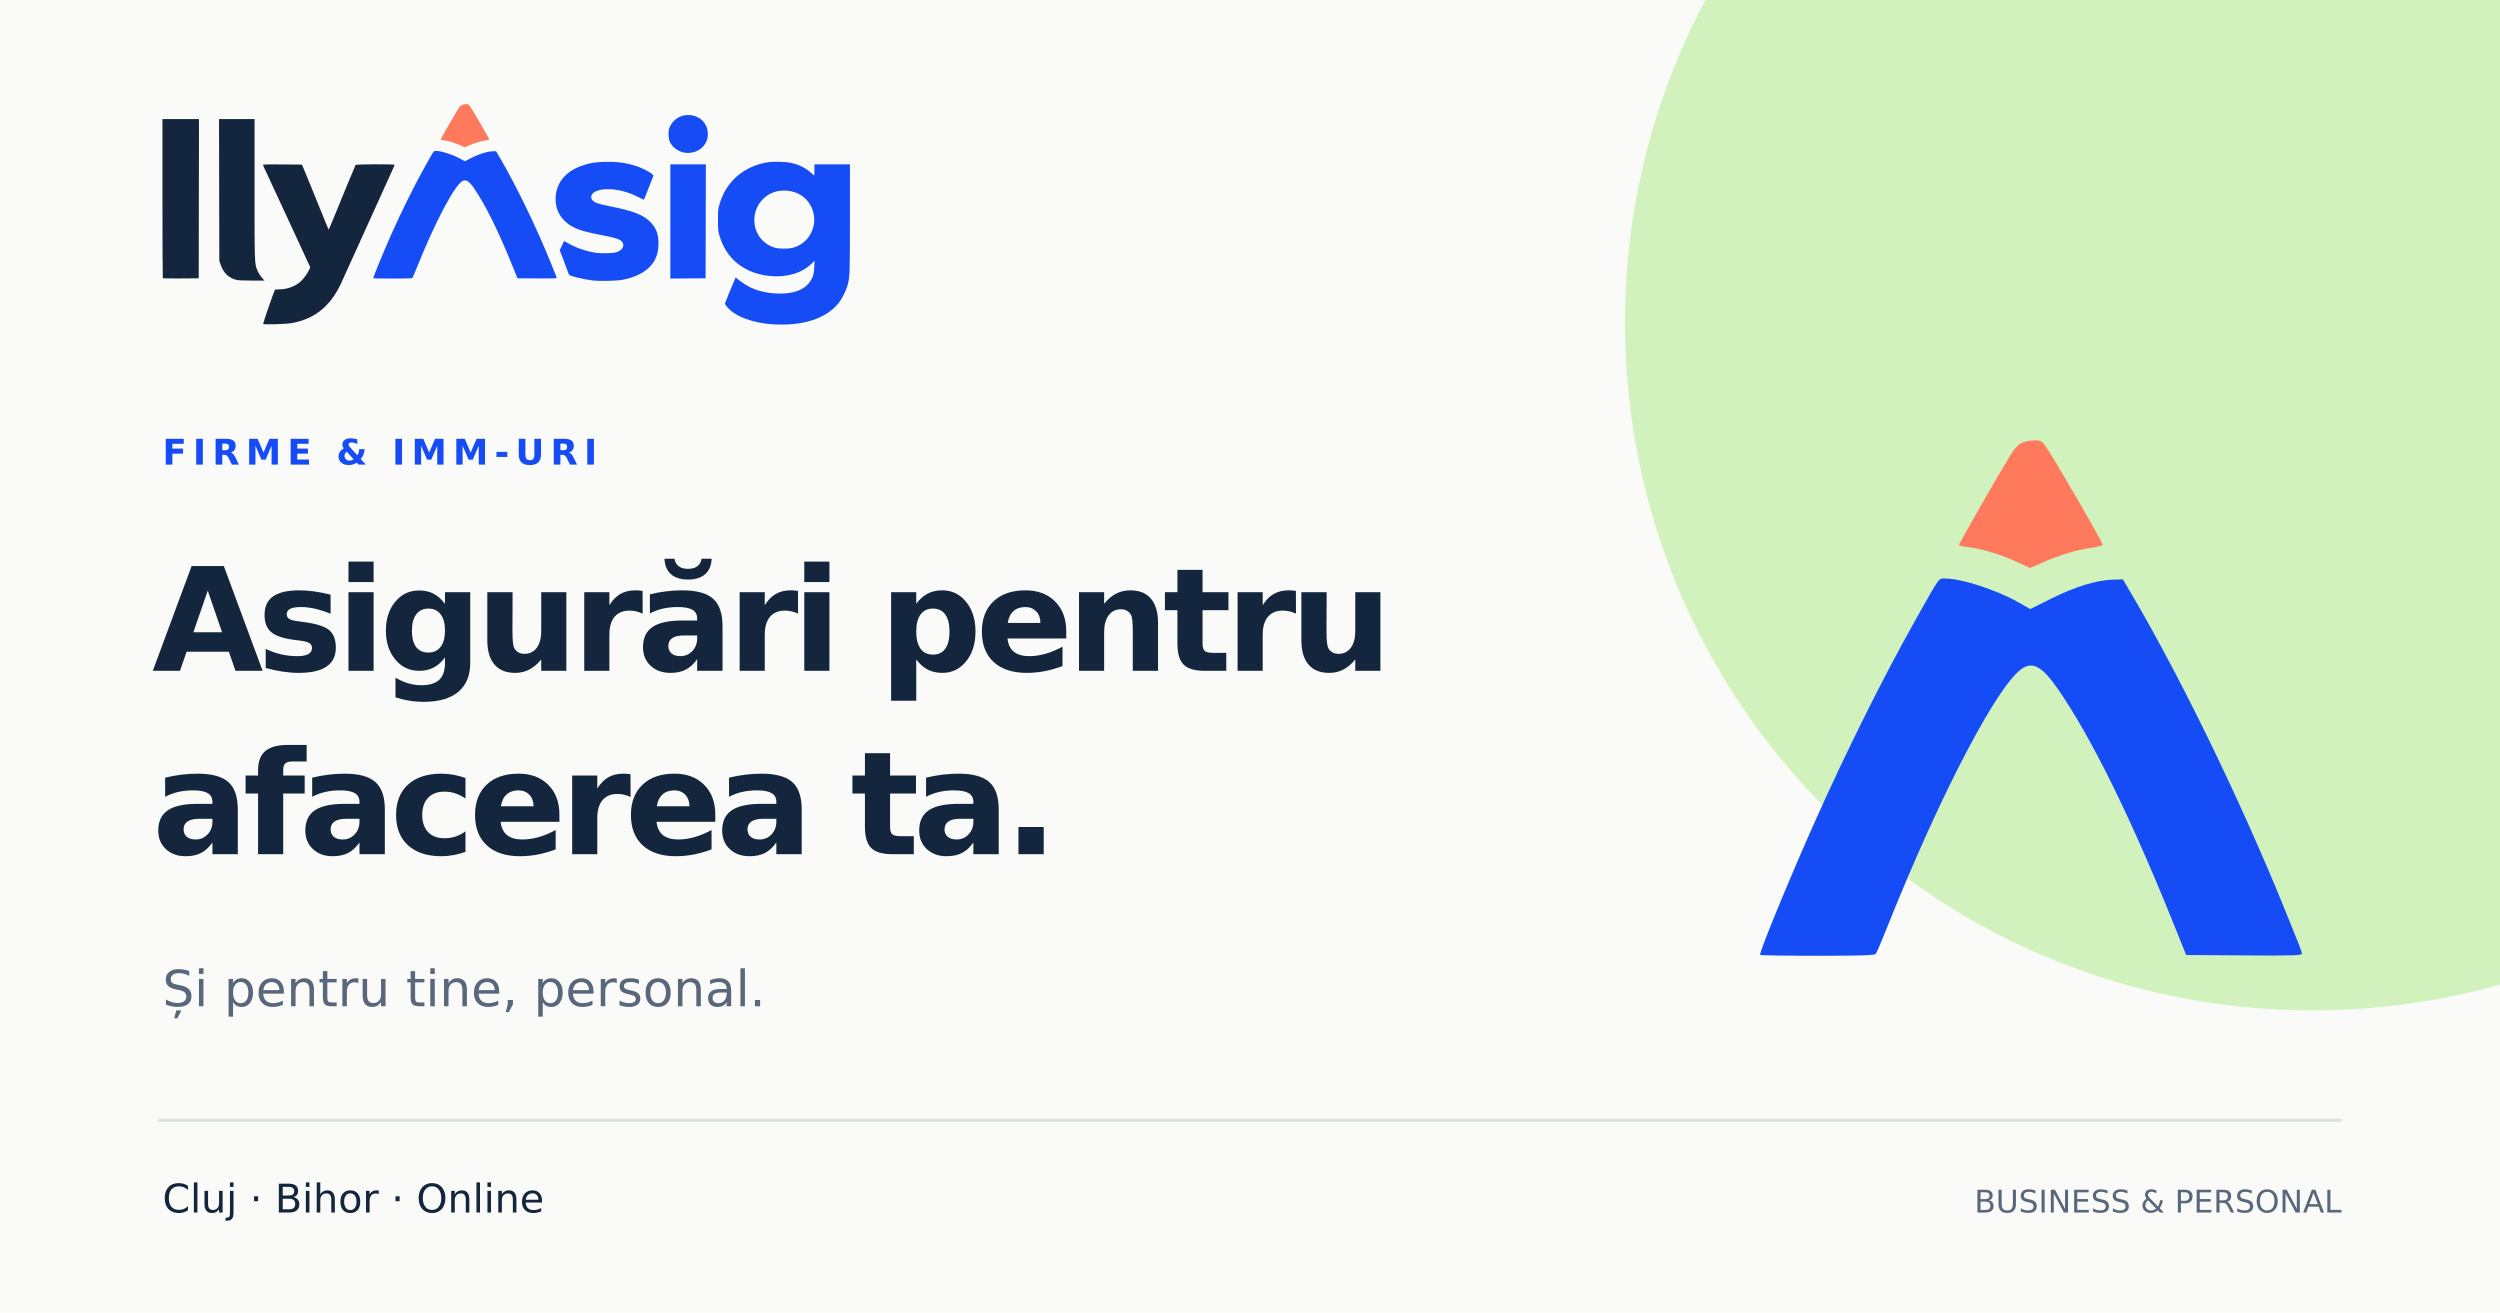
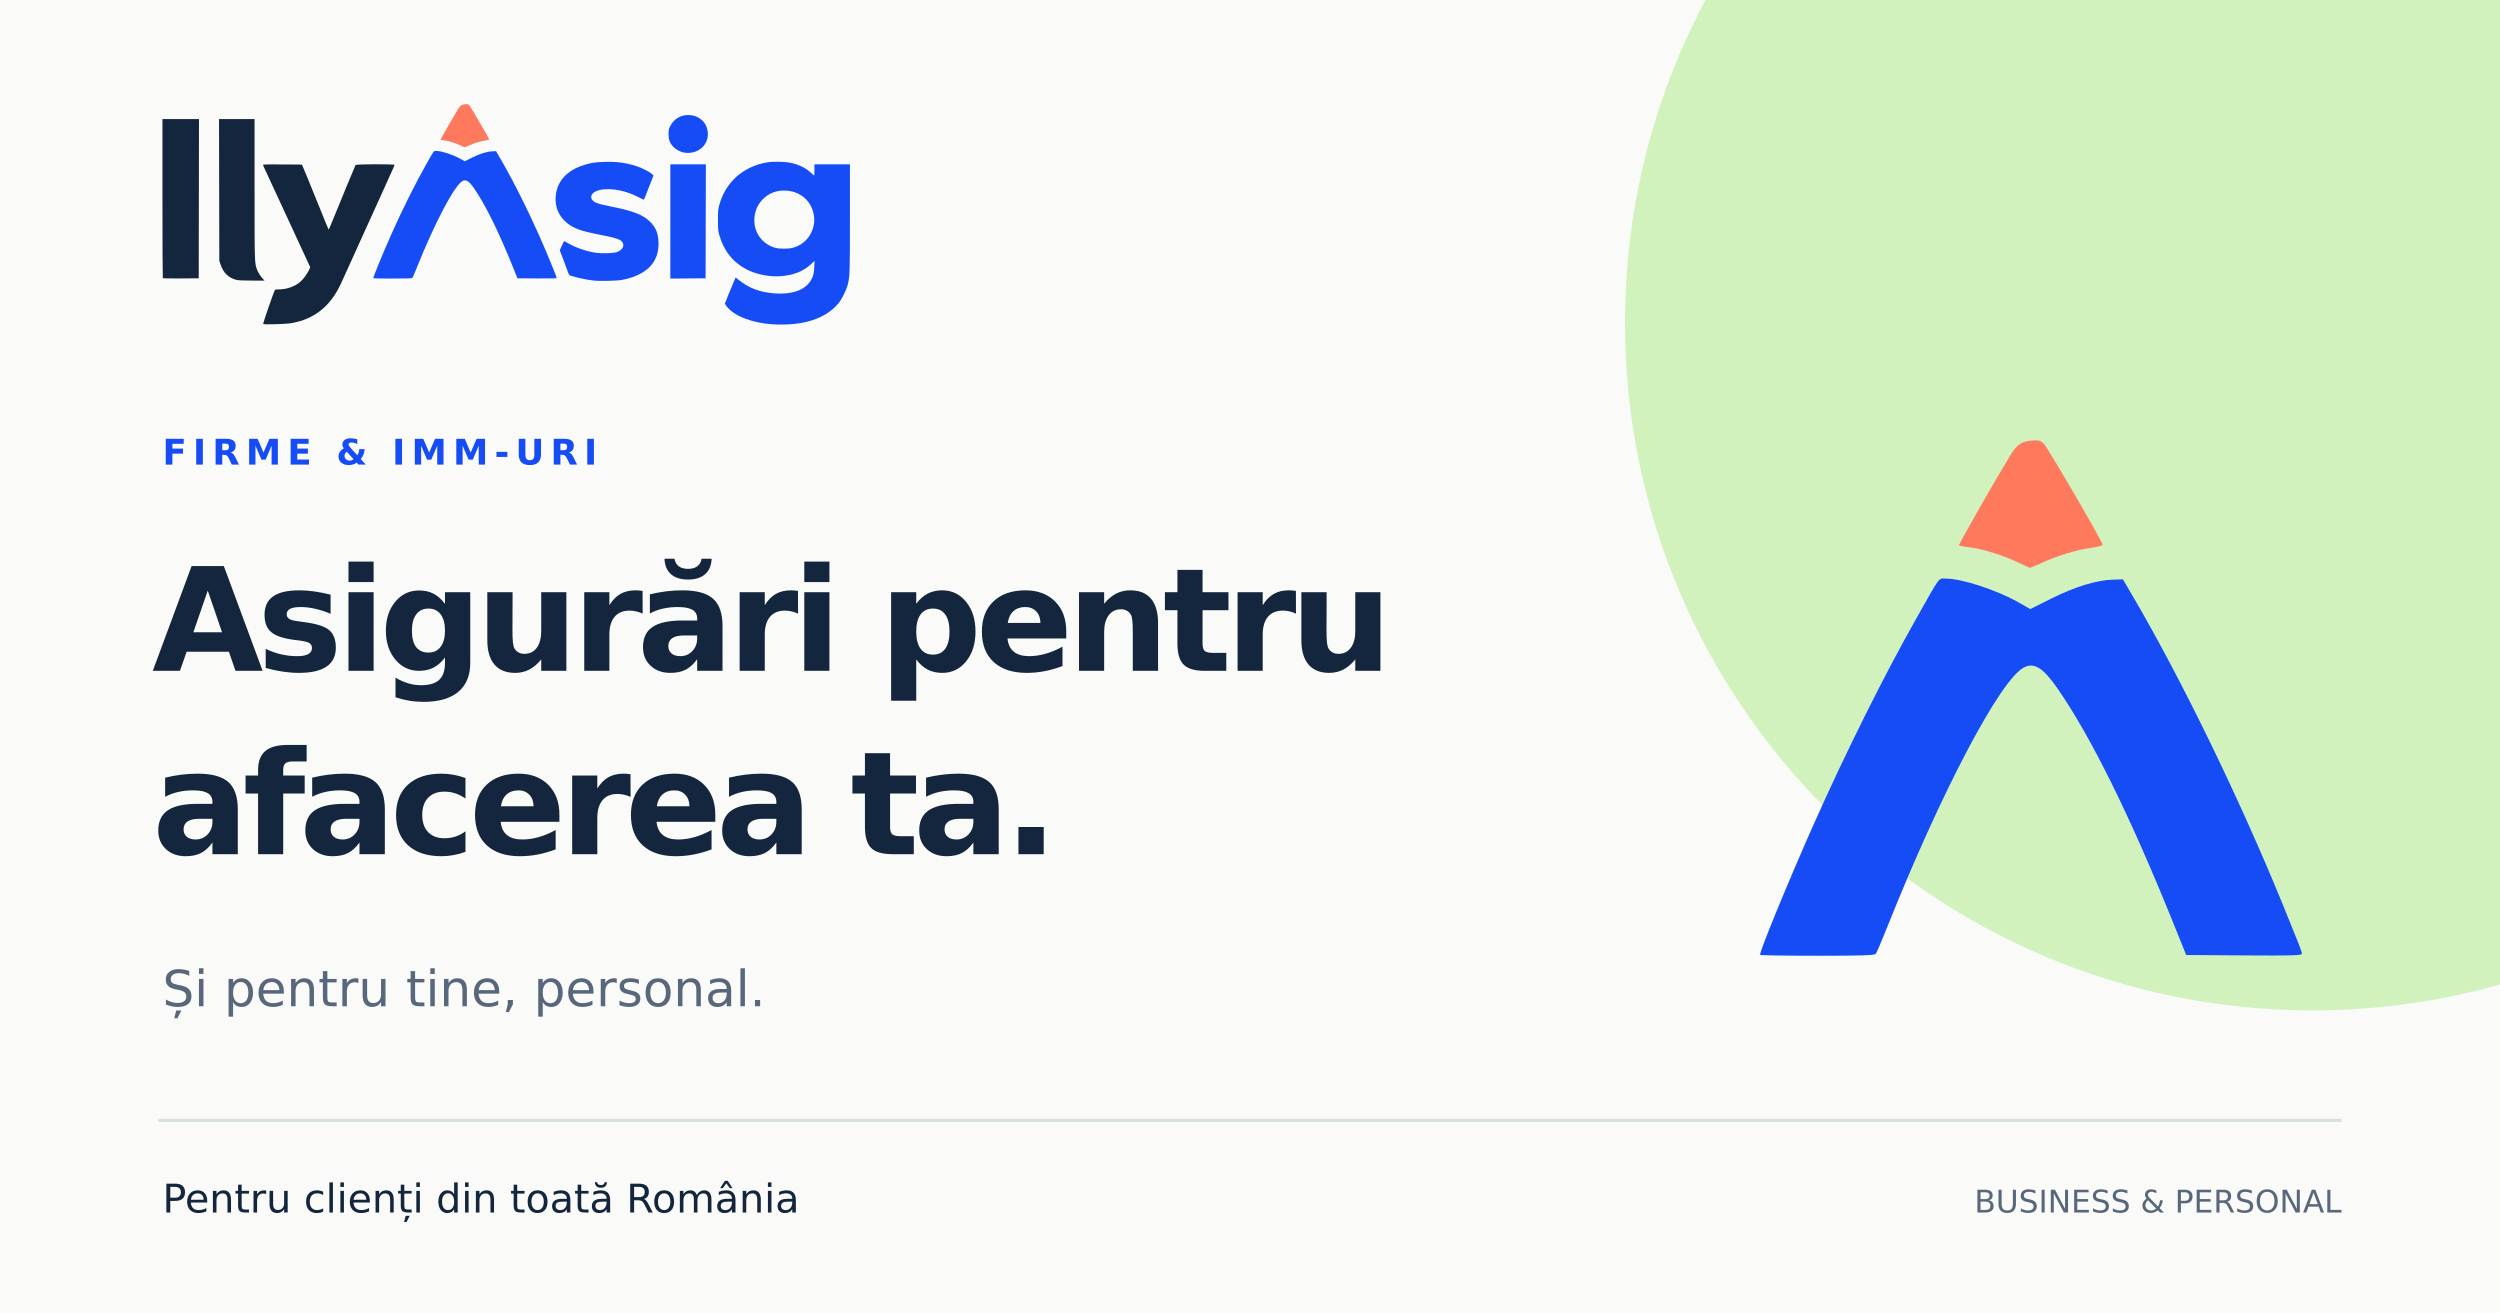
<svg xmlns="http://www.w3.org/2000/svg" width="1200" height="630" viewBox="0 0 1200 630" role="img" aria-labelledby="title desc">
  <rect width="1200" height="630" fill="#fafbf8" />
  <circle cx="1110" cy="155" r="330" fill="#d2f2bd" />
  <rect x="76" y="537" width="1048" height="1.5" fill="#d8e1dd" />
  <g transform="translate(76 48) scale(0.247) translate(-295 -197)">
    <path id="navy" fill="#14263d" fill-rule="evenodd" d="M498.63,632.21C498.09,631.34 519.62,569.04 521.52,565.96C521.85,565.43 525.62,565.00 529.90,565.00C544.65,565.00 560.65,559.27 570.87,550.34C576.78,545.16 583.55,536.04 587.54,527.89L590.28,522.27 558.71,453.89C541.35,416.27 521.66,373.80 514.97,359.50C497.14,321.41 497.82,323.01 499.25,322.46C499.94,322.19 517.07,322.09 537.31,322.24L574.10,322.50 584.92,348.50C590.87,362.80 602.43,391.24 610.62,411.71C618.80,432.18 625.73,448.93 626.00,448.95C626.27,448.97 630.64,438.75 635.71,426.24C649.90,391.22 677.44,324.65 678.33,323.25C679.36,321.62 754.00,321.41 754.00,323.04C754.00,323.61 752.02,328.45 749.59,333.79C738.15,359.00 729.28,378.61 718.50,402.50C680.00,487.80 660.30,531.24 650.14,553.24C629.69,597.51 598.86,622.42 554.50,630.52C543.51,632.53 499.65,633.86 498.63,632.21ZM446.26,546.46C431.16,542.39 421.54,533.02 416.09,517.09L413.50,509.50 413.23,371.75L412.96,234.00 447.48,234.00L482.00,234.00 482.00,369.37C482.00,514.58 481.99,514.29 487.03,527.07C489.33,532.91 493.83,539.95 498.34,544.75L501.39,548.00 476.45,547.93C458.30,547.89 450.07,547.48 446.26,546.46ZM303.68,543.35C303.31,542.97 303.00,473.22 303.00,388.33L303.00,234.00 338.50,234.00L374.01,234.00 373.75,388.75L373.50,543.50 338.93,543.76C319.92,543.91 304.05,543.72 303.68,543.35Z" />
    <path id="blue" fill="#164cf5" fill-rule="evenodd" d="M1490.00,632.96C1450.03,630.64 1414.71,617.23 1400.04,598.82C1397.82,596.02 1396.00,593.31 1396.00,592.79C1396.00,591.82 1409.65,558.29 1414.38,547.65L1416.98,541.80 1421.74,545.73C1441.83,562.35 1463.92,570.77 1492.91,572.86C1526.31,575.28 1550.93,566.66 1562.50,548.50C1567.60,540.50 1569.13,534.75 1569.70,521.50L1570.22,509.50 1564.36,515.11C1549.79,529.06 1532.41,536.47 1508.10,539.09C1486.03,541.47 1459.25,536.74 1439.87,527.05C1411.93,513.08 1393.70,490.28 1384.70,458.03C1382.90,451.56 1382.60,447.67 1382.56,430.50C1382.51,411.65 1382.67,409.93 1385.28,400.50C1397.28,357.17 1430.43,327.20 1475.93,318.57C1487.85,316.31 1510.24,316.48 1522.85,318.92C1539.46,322.14 1554.02,329.31 1564.29,339.33C1566.92,341.90 1569.28,344.00 1569.54,344.00C1569.79,344.00 1570.00,339.05 1570.00,333.00L1570.00,322.00 1604.50,322.00L1639.00,322.00 1639.00,425.75C1638.99,532.78 1638.76,540.07 1634.84,555.50C1632.01,566.66 1623.34,584.08 1616.57,592.24C1591.74,622.15 1547.73,636.30 1490.00,632.96ZM1526.90,484.46C1557.85,477.17 1576.44,444.70 1567.37,413.81C1559.98,388.65 1538.38,373.00 1511.07,373.00C1495.51,373.00 1482.57,377.92 1471.64,388.00C1460.69,398.09 1454.42,411.29 1453.34,426.50C1451.44,453.33 1467.73,476.71 1493.50,484.13C1501.21,486.35 1518.18,486.52 1526.90,484.46ZM1141.00,547.93C1123.47,546.00 1096.06,539.53 1093.37,536.69C1092.75,536.04 1091.22,532.35 1089.98,528.50C1088.73,524.65 1084.87,514.19 1081.40,505.26L1075.08,489.03 1079.10,480.29C1081.31,475.48 1083.28,471.39 1083.47,471.19C1083.67,471.00 1086.84,472.65 1090.52,474.87C1105.44,483.86 1128.04,491.60 1146.65,494.08C1158.16,495.61 1180.00,494.79 1185.93,492.60C1196.36,488.75 1200.87,481.75 1197.51,474.65C1194.54,468.41 1187.06,465.57 1158.83,460.00C1130.17,454.33 1120.73,452.00 1110.46,448.05C1082.92,437.44 1067.09,416.27 1067.02,389.93C1066.94,359.24 1085.47,335.78 1118.70,324.51C1134.29,319.22 1141.93,317.92 1161.05,317.30C1185.90,316.51 1203.49,318.82 1224.50,325.65C1234.86,329.02 1250.84,337.17 1254.43,340.93L1257.25,343.87 1251.19,359.18C1247.87,367.61 1243.72,378.24 1241.98,382.80C1240.24,387.37 1238.51,390.97 1238.14,390.80C1237.78,390.64 1231.86,387.70 1224.99,384.27C1197.02,370.33 1163.41,366.17 1145.37,374.43C1135.98,378.73 1133.33,386.54 1139.25,392.44C1143.84,397.01 1150.52,399.20 1174.50,403.95C1217.39,412.45 1236.62,419.88 1250.25,433.22C1262.25,444.95 1267.01,457.12 1266.99,475.96C1266.97,488.61 1265.16,496.98 1260.33,506.76C1250.48,526.72 1227.78,540.84 1196.32,546.57C1185.76,548.49 1153.35,549.29 1141.00,547.93ZM712.76,543.43C711.83,542.50 731.63,494.28 748.24,457.00C769.08,410.24 794.12,360.00 815.02,323.00C831.93,293.07 829.75,296.00 835.08,296.00C845.36,296.00 868.59,303.61 882.47,311.52L890.39,316.03 904.44,309.02C919.97,301.29 934.12,296.97 944.91,296.67L951.32,296.50 957.68,307.34C989.93,362.34 1027.94,440.51 1056.72,511.00C1067.53,537.48 1069.00,541.27 1069.00,542.64C1069.00,543.80 1062.84,543.98 1030.95,543.76L992.91,543.50 985.06,524.00C956.31,452.60 930.55,400.33 908.27,368.19C898.89,354.66 892.88,350.91 886.20,354.42C870.48,362.67 831.54,436.73 795.99,526.00C792.60,534.52 789.35,542.06 788.79,542.75C788.00,543.71 779.10,544.00 750.54,544.00C730.08,544.00 713.08,543.74 712.76,543.43ZM1290.00,433.01L1290.00,322.00 1324.50,322.00L1359.01,322.00 1358.75,432.75L1358.50,543.50 1324.25,543.76L1290.00,544.03 1290.00,433.01ZM1315.23,298.94C1309.08,297.73 1299.54,292.34 1295.37,287.72C1289.00,280.67 1286.50,273.85 1286.50,263.50C1286.50,255.83 1286.90,253.66 1289.18,248.78C1296.27,233.66 1311.39,224.88 1327.89,226.30C1349.43,228.16 1363.95,244.40 1362.82,265.36C1361.58,288.40 1339.78,303.78 1315.23,298.94Z" />
    <path id="coral" fill="#ff795d" fill-rule="evenodd" d="M881.47,284.97C872.11,280.48 857.96,276.18 849.72,275.31C846.54,274.98 843.76,274.42 843.54,274.06C843.19,273.50 867.54,230.83 877.34,214.84C881.60,207.87 884.67,205.78 891.41,205.22C895.86,204.85 897.01,205.13 899.18,207.14C901.63,209.41 938.00,271.82 938.00,273.75C938.00,274.27 934.51,275.18 930.23,275.79C920.86,277.11 908.12,281.00 898.11,285.60C894.04,287.47 890.44,288.96 890.11,288.91C889.77,288.87 885.89,287.09 881.47,284.97Z" />
  </g>
  <g fill="#14263d" font-family="DejaVu Sans,sans-serif">
    <text x="78" y="223" fill="#164cf5" font-size="17" font-weight="700" letter-spacing="3">FIRME &amp; IMM-URI</text>
    <text x="73" y="322" font-size="69" font-weight="700" letter-spacing="-3">Asigurări pentru</text>
    <text x="73" y="410" font-size="69" font-weight="700" letter-spacing="-3">afacerea ta.</text>
    <text x="78" y="483" font-size="24" fill="#58677b">Și pentru tine, personal.</text>
-     <text x="78" y="582" font-size="19">Cluj · Bihor · Online</text>
+     <text x="78" y="582" font-size="19">Pentru clienți din toată România</text>
    <text x="1124" y="582" text-anchor="end" font-size="15" fill="#58677b">BUSINESS &amp; PERSONAL</text>
  </g>
  <g transform="translate(837 204) scale(0.73) translate(-702 -195)">
    <path fill="#164cf5" d="M712.76,543.43C711.83,542.50 731.63,494.28 748.24,457.00C769.08,410.24 794.12,360.00 815.02,323.00C831.93,293.07 829.75,296.00 835.08,296.00C845.36,296.00 868.59,303.61 882.47,311.52L890.39,316.03 904.44,309.02C919.97,301.29 934.12,296.97 944.91,296.67L951.32,296.50 957.68,307.34C989.93,362.34 1027.94,440.51 1056.72,511.00C1067.53,537.48 1069.00,541.27 1069.00,542.64C1069.00,543.80 1062.84,543.98 1030.95,543.76L992.91,543.50 985.06,524.00C956.31,452.60 930.55,400.33 908.27,368.19C898.89,354.66 892.88,350.91 886.20,354.42C870.48,362.67 831.54,436.73 795.99,526.00C792.60,534.52 789.35,542.06 788.79,542.75C788.00,543.71 779.10,544.00 750.54,544.00C730.08,544.00 713.08,543.74 712.76,543.43Z" />
    <path fill="#ff795d" d="M881.47,284.97C872.11,280.48 857.96,276.18 849.72,275.31C846.54,274.98 843.76,274.42 843.54,274.06C843.19,273.50 867.54,230.83 877.34,214.84C881.60,207.87 884.67,205.78 891.41,205.22C895.86,204.85 897.01,205.13 899.18,207.14C901.63,209.41 938.00,271.82 938.00,273.75C938.00,274.27 934.51,275.18 930.23,275.79C920.86,277.11 908.12,281.00 898.11,285.60C894.04,287.47 890.44,288.96 890.11,288.91C889.77,288.87 885.89,287.09 881.47,284.97Z" />
  </g>
</svg>
